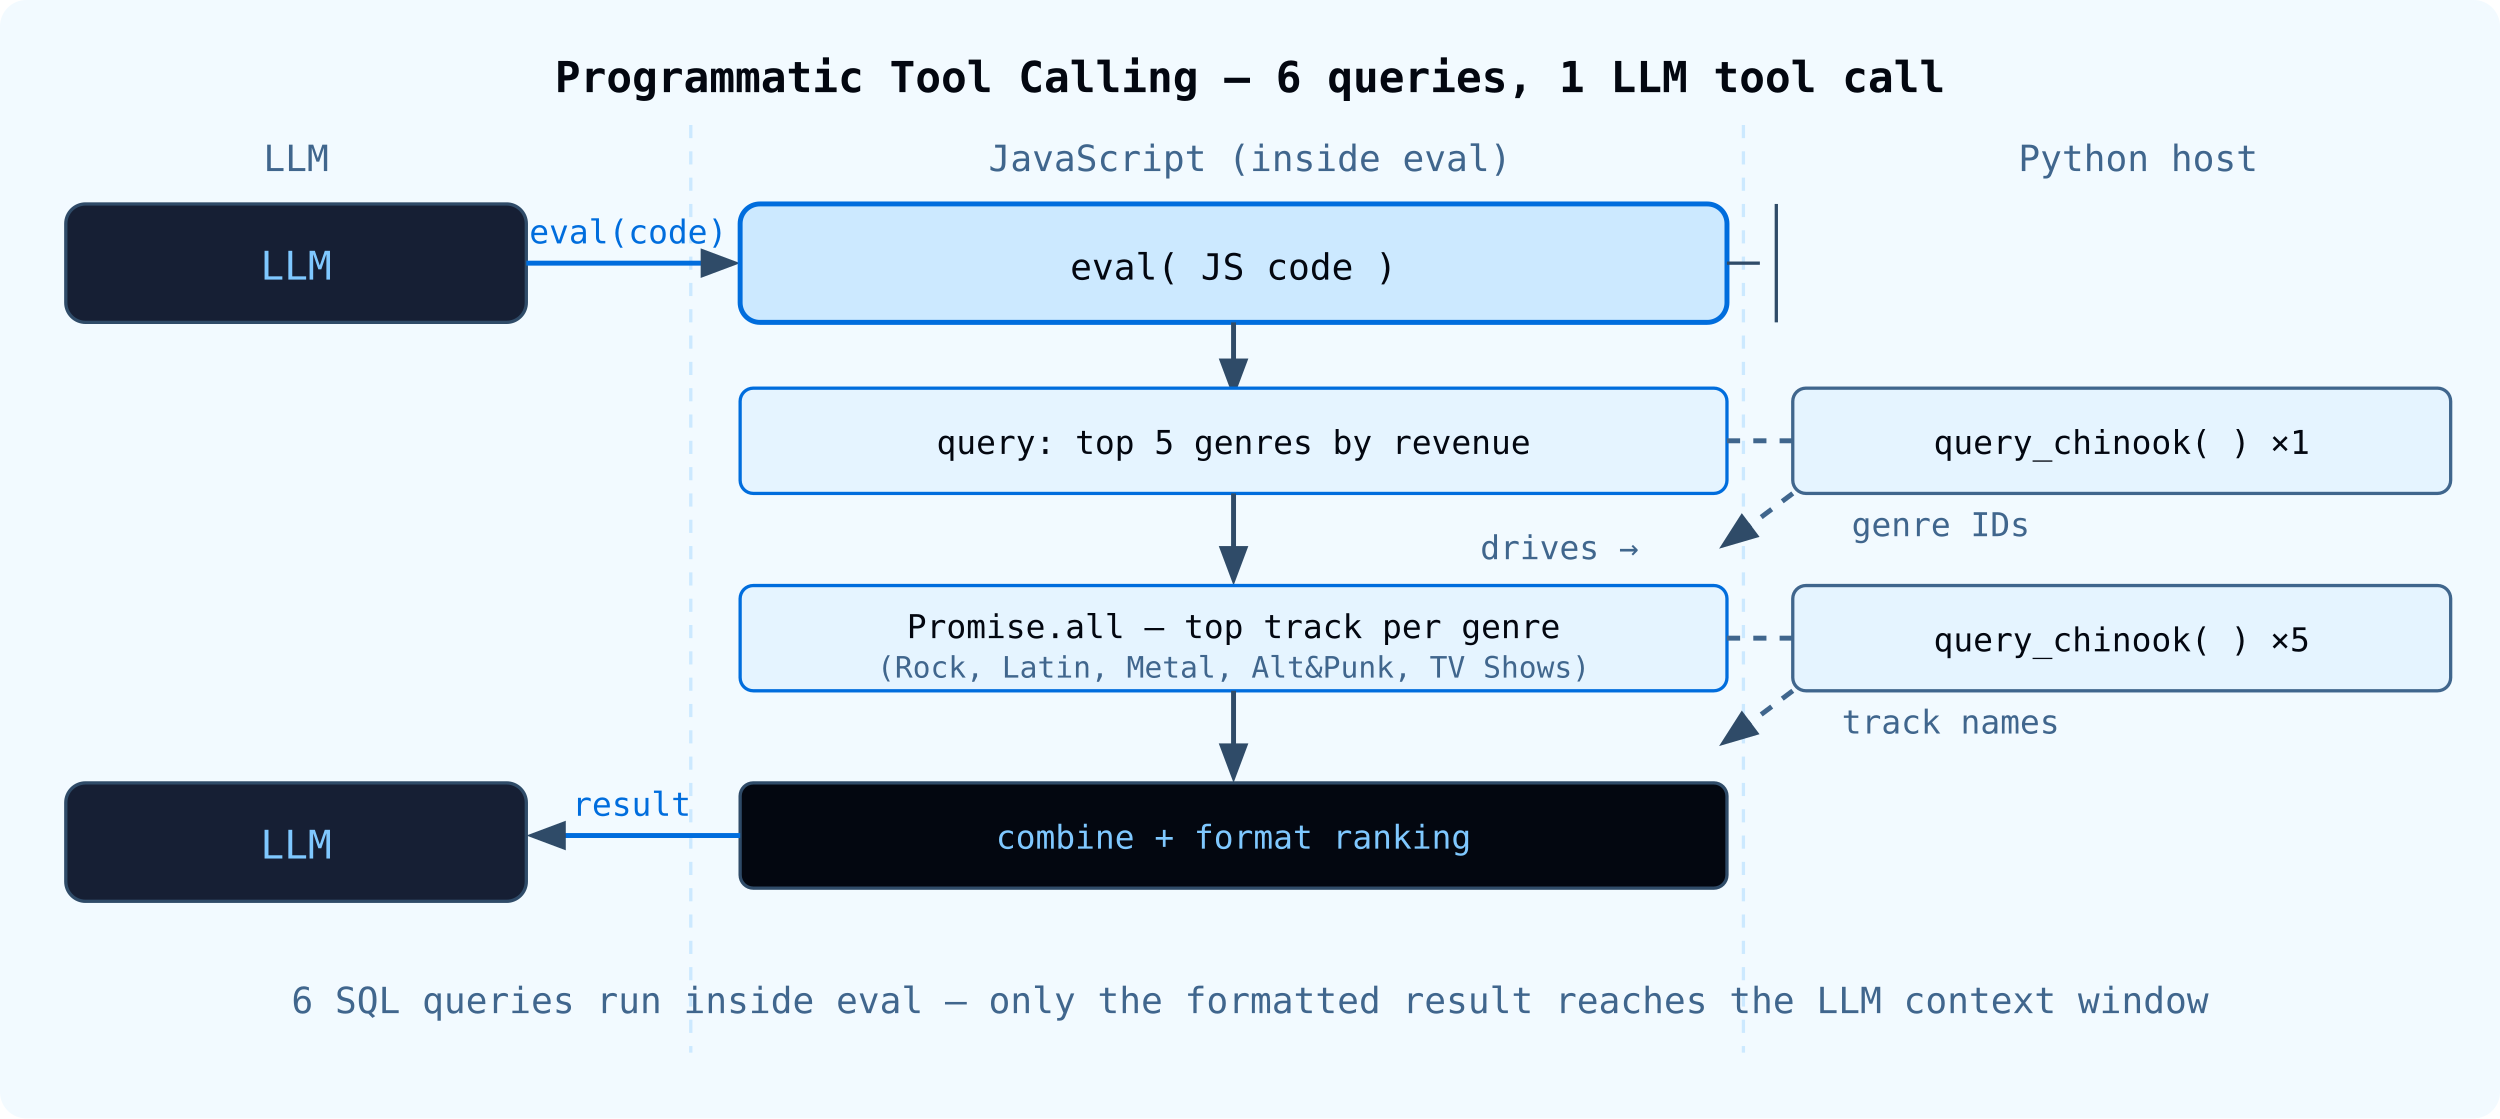
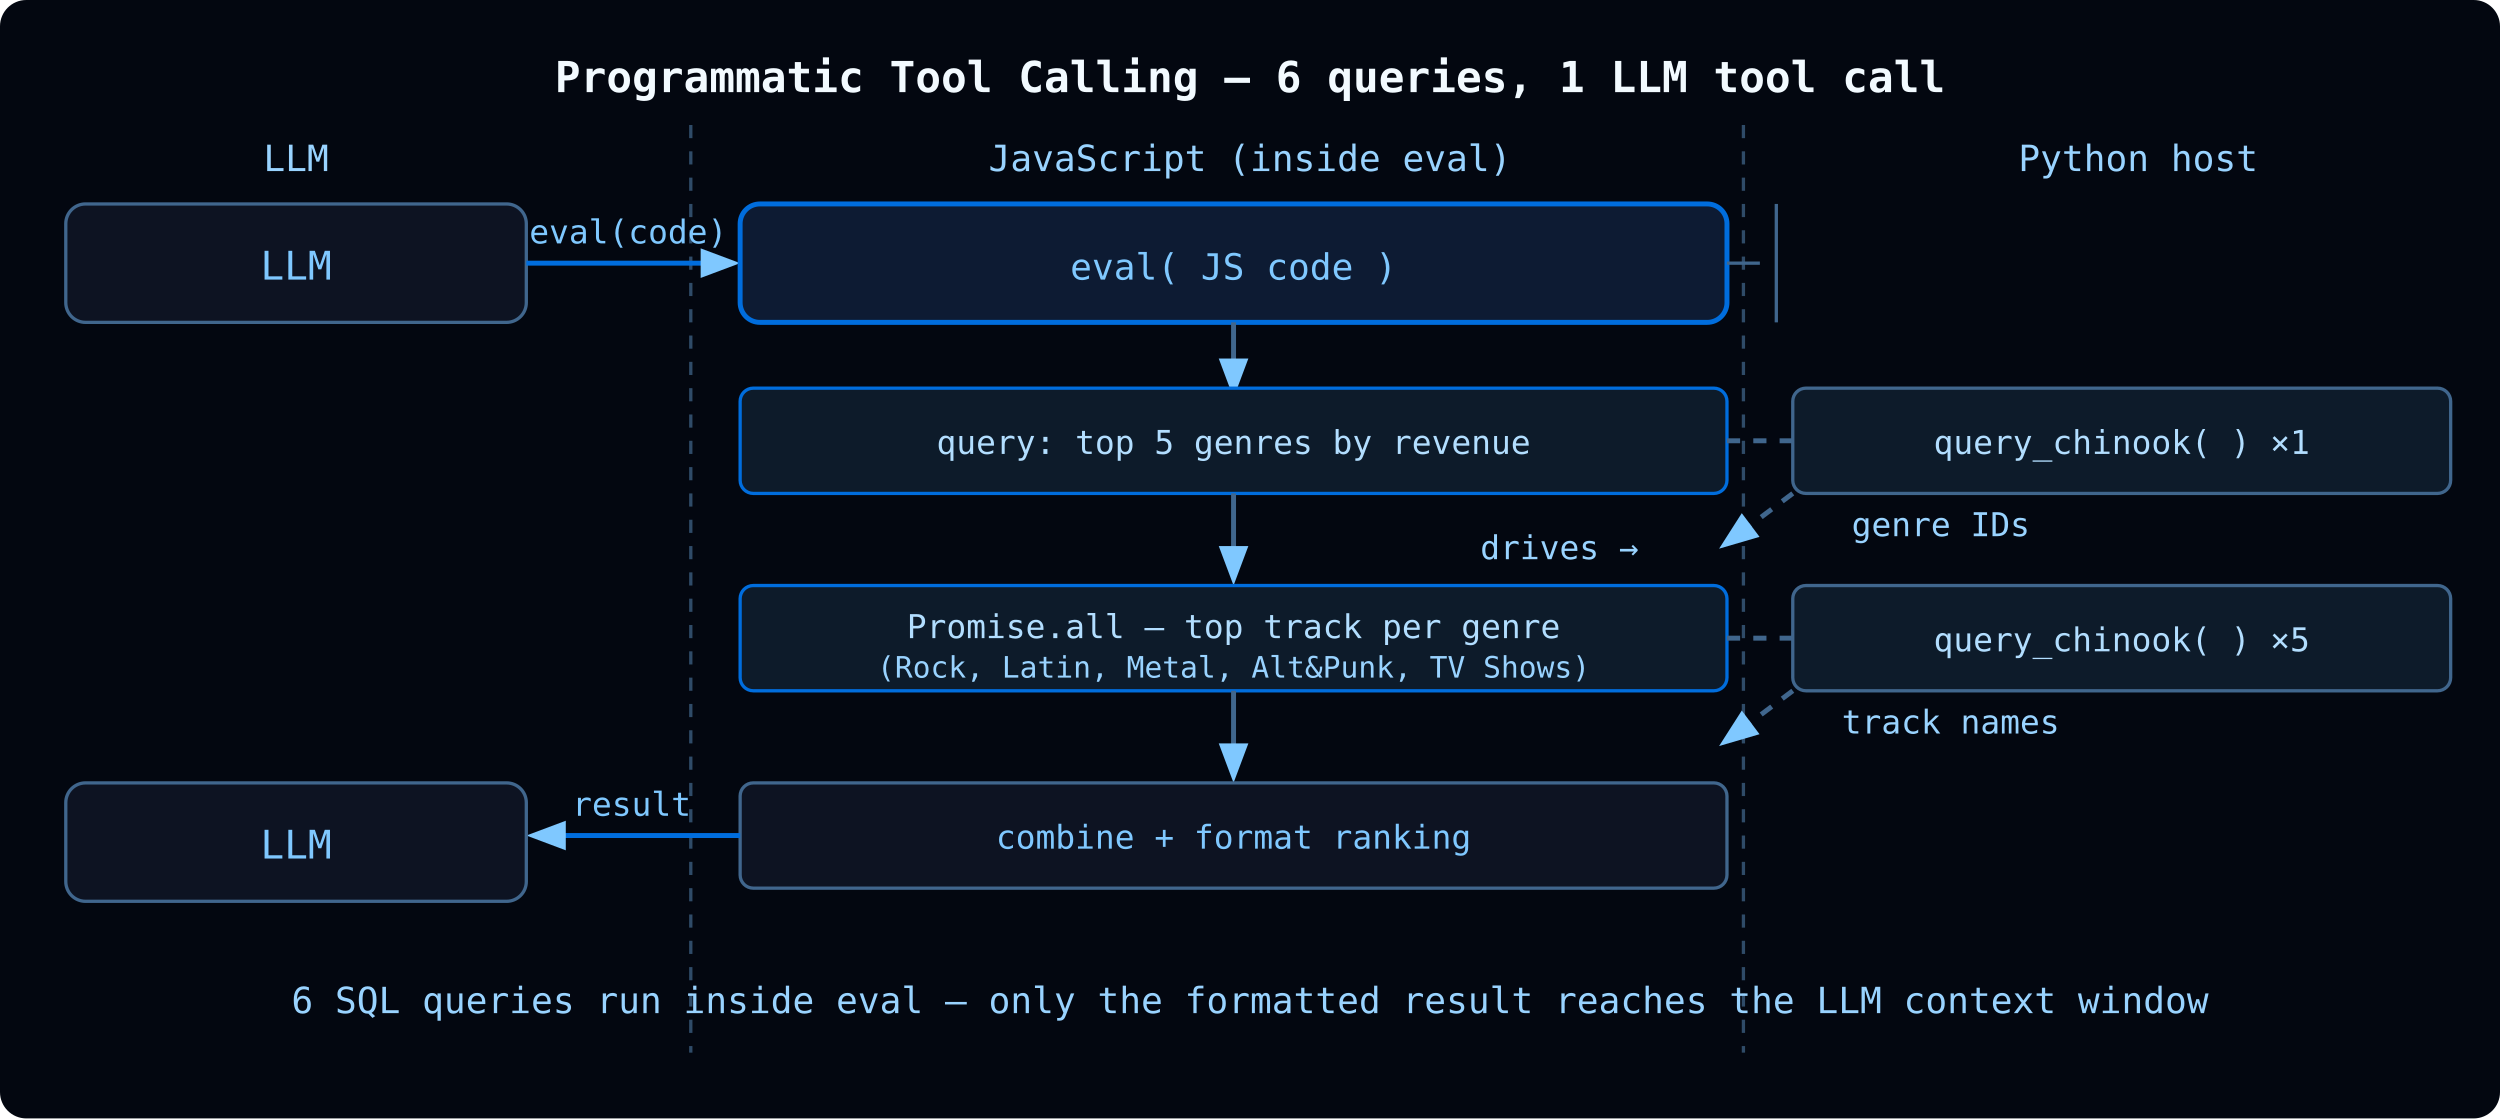
<svg xmlns="http://www.w3.org/2000/svg" width="760" height="340">
-   <rect width="760" height="340" fill="#F2FAFF" rx="8" />
-   <text x="380" y="28" text-anchor="middle" font-family="IBM Plex Mono,monospace" font-size="13" font-weight="600" fill="#030710">Programmatic Tool Calling — 6 queries, 1 LLM tool call</text>
-   <text x="90" y="52" text-anchor="middle" font-family="IBM Plex Mono,monospace" font-size="11" fill="#40668D">LLM</text>
-   <text x="380" y="52" text-anchor="middle" font-family="IBM Plex Mono,monospace" font-size="11" fill="#40668D">JavaScript  (inside eval)</text>
-   <text x="650" y="52" text-anchor="middle" font-family="IBM Plex Mono,monospace" font-size="11" fill="#40668D">Python host</text>
-   <line x1="210" y1="38" x2="210" y2="320" stroke="#CCE9FF" stroke-width="1" stroke-dasharray="4" />
-   <line x1="530" y1="38" x2="530" y2="320" stroke="#CCE9FF" stroke-width="1" stroke-dasharray="4" />
-   <rect x="20" y="62" width="140" height="36" rx="6" fill="#161F34" stroke="#2F4B68" />
+   <rect width="760" height="340" fill="#030710" rx="8" />
+   <text x="380" y="28" text-anchor="middle" font-family="IBM Plex Mono,monospace" font-size="13" font-weight="600" fill="#F2FAFF">Programmatic Tool Calling — 6 queries, 1 LLM tool call</text>
+   <text x="90" y="52" text-anchor="middle" font-family="IBM Plex Mono,monospace" font-size="11" fill="#99D3FF">LLM</text>
+   <text x="380" y="52" text-anchor="middle" font-family="IBM Plex Mono,monospace" font-size="11" fill="#99D3FF">JavaScript  (inside eval)</text>
+   <text x="650" y="52" text-anchor="middle" font-family="IBM Plex Mono,monospace" font-size="11" fill="#99D3FF">Python host</text>
+   <line x1="210" y1="38" x2="210" y2="320" stroke="#2F4B68" stroke-width="1" stroke-dasharray="4" />
+   <line x1="530" y1="38" x2="530" y2="320" stroke="#2F4B68" stroke-width="1" stroke-dasharray="4" />
+   <rect x="20" y="62" width="140" height="36" rx="6" fill="#0D1322" stroke="#40668D" />
  <text x="90" y="85" text-anchor="middle" font-family="IBM Plex Mono,monospace" font-size="12" fill="#7FC8FF">LLM</text>
  <line x1="160" y1="80" x2="222" y2="80" stroke="#006DDD" stroke-width="1.5" marker-end="url(#arr)" />
-   <text x="191" y="74" text-anchor="middle" font-family="IBM Plex Mono,monospace" font-size="10" fill="#006DDD">eval(code)</text>
-   <rect x="225" y="62" width="300" height="36" rx="6" fill="#CCE9FF" stroke="#006DDD" stroke-width="1.5" />
-   <text x="375" y="85" text-anchor="middle" font-family="IBM Plex Mono,monospace" font-size="11" fill="#030710">eval( JS code )</text>
-   <line x1="525" y1="80" x2="535" y2="80" stroke="#2F4B68" stroke-width="1" />
-   <line x1="540" y1="62" x2="540" y2="98" stroke="#2F4B68" stroke-width="1" />
-   <line x1="375" y1="98" x2="375" y2="118" stroke="#2F4B68" stroke-width="1.5" marker-end="url(#arr)" />
-   <rect x="225" y="118" width="300" height="32" rx="4" fill="#E5F4FF" stroke="#006DDD" />
-   <text x="375" y="138" text-anchor="middle" font-family="IBM Plex Mono,monospace" font-size="10" fill="#030710">query: top 5 genres by revenue</text>
+   <text x="191" y="74" text-anchor="middle" font-family="IBM Plex Mono,monospace" font-size="10" fill="#7FC8FF">eval(code)</text>
+   <rect x="225" y="62" width="300" height="36" rx="6" fill="#0D1B33" stroke="#006DDD" stroke-width="1.5" />
+   <text x="375" y="85" text-anchor="middle" font-family="IBM Plex Mono,monospace" font-size="11" fill="#7FC8FF">eval( JS code )</text>
+   <line x1="525" y1="80" x2="535" y2="80" stroke="#40668D" stroke-width="1" />
+   <line x1="540" y1="62" x2="540" y2="98" stroke="#40668D" stroke-width="1" />
+   <line x1="375" y1="98" x2="375" y2="118" stroke="#40668D" stroke-width="1.5" marker-end="url(#arr)" />
+   <rect x="225" y="118" width="300" height="32" rx="4" fill="#0D1B2A" stroke="#006DDD" />
+   <text x="375" y="138" text-anchor="middle" font-family="IBM Plex Mono,monospace" font-size="10" fill="#B2DEFF">query: top 5 genres by revenue</text>
  <line x1="525" y1="134" x2="615" y2="134" stroke="#40668D" stroke-width="1.5" marker-end="url(#arr)" stroke-dasharray="4" />
-   <rect x="545" y="118" width="200" height="32" rx="4" fill="#E5F4FF" stroke="#40668D" />
-   <text x="645" y="138" text-anchor="middle" font-family="IBM Plex Mono,monospace" font-size="10" fill="#030710">query_chinook( ) ×1</text>
+   <rect x="545" y="118" width="200" height="32" rx="4" fill="#0D1B2A" stroke="#40668D" />
+   <text x="645" y="138" text-anchor="middle" font-family="IBM Plex Mono,monospace" font-size="10" fill="#B2DEFF">query_chinook( ) ×1</text>
  <line x1="545" y1="150" x2="525" y2="165" stroke="#40668D" stroke-width="1.5" marker-end="url(#arr)" stroke-dasharray="4" />
-   <text x="590" y="163" text-anchor="middle" font-family="IBM Plex Mono,monospace" font-size="10" fill="#40668D">genre IDs</text>
-   <line x1="375" y1="150" x2="375" y2="175" stroke="#2F4B68" stroke-width="1.5" marker-end="url(#arr)" />
-   <text x="450" y="170" font-family="IBM Plex Mono,monospace" font-size="10" fill="#40668D">drives →</text>
-   <rect x="225" y="178" width="300" height="32" rx="4" fill="#E5F4FF" stroke="#006DDD" />
-   <text x="375" y="194" text-anchor="middle" font-family="IBM Plex Mono,monospace" font-size="10" fill="#030710">Promise.all — top track per genre</text>
-   <text x="375" y="206" text-anchor="middle" font-family="IBM Plex Mono,monospace" font-size="9" fill="#40668D">(Rock, Latin, Metal, Alt&amp;Punk, TV Shows)</text>
+   <text x="590" y="163" text-anchor="middle" font-family="IBM Plex Mono,monospace" font-size="10" fill="#99D3FF">genre IDs</text>
+   <line x1="375" y1="150" x2="375" y2="175" stroke="#40668D" stroke-width="1.5" marker-end="url(#arr)" />
+   <text x="450" y="170" font-family="IBM Plex Mono,monospace" font-size="10" fill="#99D3FF">drives →</text>
+   <rect x="225" y="178" width="300" height="32" rx="4" fill="#0D1B2A" stroke="#006DDD" />
+   <text x="375" y="194" text-anchor="middle" font-family="IBM Plex Mono,monospace" font-size="10" fill="#B2DEFF">Promise.all — top track per genre</text>
+   <text x="375" y="206" text-anchor="middle" font-family="IBM Plex Mono,monospace" font-size="9" fill="#99D3FF">(Rock, Latin, Metal, Alt&amp;Punk, TV Shows)</text>
  <line x1="525" y1="194" x2="615" y2="194" stroke="#40668D" stroke-width="1.5" marker-end="url(#arr)" stroke-dasharray="4" />
-   <rect x="545" y="178" width="200" height="32" rx="4" fill="#E5F4FF" stroke="#40668D" />
-   <text x="645" y="198" text-anchor="middle" font-family="IBM Plex Mono,monospace" font-size="10" fill="#030710">query_chinook( ) ×5</text>
+   <rect x="545" y="178" width="200" height="32" rx="4" fill="#0D1B2A" stroke="#40668D" />
+   <text x="645" y="198" text-anchor="middle" font-family="IBM Plex Mono,monospace" font-size="10" fill="#B2DEFF">query_chinook( ) ×5</text>
  <line x1="545" y1="210" x2="525" y2="225" stroke="#40668D" stroke-width="1.5" marker-end="url(#arr)" stroke-dasharray="4" />
-   <text x="593" y="223" text-anchor="middle" font-family="IBM Plex Mono,monospace" font-size="10" fill="#40668D">track names</text>
-   <line x1="375" y1="210" x2="375" y2="235" stroke="#2F4B68" stroke-width="1.5" marker-end="url(#arr)" />
-   <rect x="225" y="238" width="300" height="32" rx="4" fill="#030710" stroke="#2F4B68" />
+   <text x="593" y="223" text-anchor="middle" font-family="IBM Plex Mono,monospace" font-size="10" fill="#99D3FF">track names</text>
+   <line x1="375" y1="210" x2="375" y2="235" stroke="#40668D" stroke-width="1.5" marker-end="url(#arr)" />
+   <rect x="225" y="238" width="300" height="32" rx="4" fill="#0D1322" stroke="#40668D" />
  <text x="375" y="258" text-anchor="middle" font-family="IBM Plex Mono,monospace" font-size="10" fill="#7FC8FF">combine + format ranking</text>
  <line x1="225" y1="254" x2="163" y2="254" stroke="#006DDD" stroke-width="1.5" marker-end="url(#arr)" />
-   <text x="192" y="248" text-anchor="middle" font-family="IBM Plex Mono,monospace" font-size="10" fill="#006DDD">result</text>
-   <rect x="20" y="238" width="140" height="36" rx="6" fill="#161F34" stroke="#2F4B68" />
+   <text x="192" y="248" text-anchor="middle" font-family="IBM Plex Mono,monospace" font-size="10" fill="#7FC8FF">result</text>
+   <rect x="20" y="238" width="140" height="36" rx="6" fill="#0D1322" stroke="#40668D" />
  <text x="90" y="261" text-anchor="middle" font-family="IBM Plex Mono,monospace" font-size="12" fill="#7FC8FF">LLM</text>
-   <text x="380" y="308" text-anchor="middle" font-family="IBM Plex Mono,monospace" font-size="11" fill="#40668D">6 SQL queries run inside eval — only the formatted result reaches the LLM context window</text>
+   <text x="380" y="308" text-anchor="middle" font-family="IBM Plex Mono,monospace" font-size="11" fill="#99D3FF">6 SQL queries run inside eval — only the formatted result reaches the LLM context window</text>
  <defs>
    <marker id="arr" markerWidth="8" markerHeight="8" refX="6" refY="3" orient="auto">
-       <path d="M0,0 L0,6 L8,3 z" fill="#2F4B68" />
+       <path d="M0,0 L0,6 L8,3 z" fill="#7FC8FF" />
    </marker>
  </defs>
</svg>
